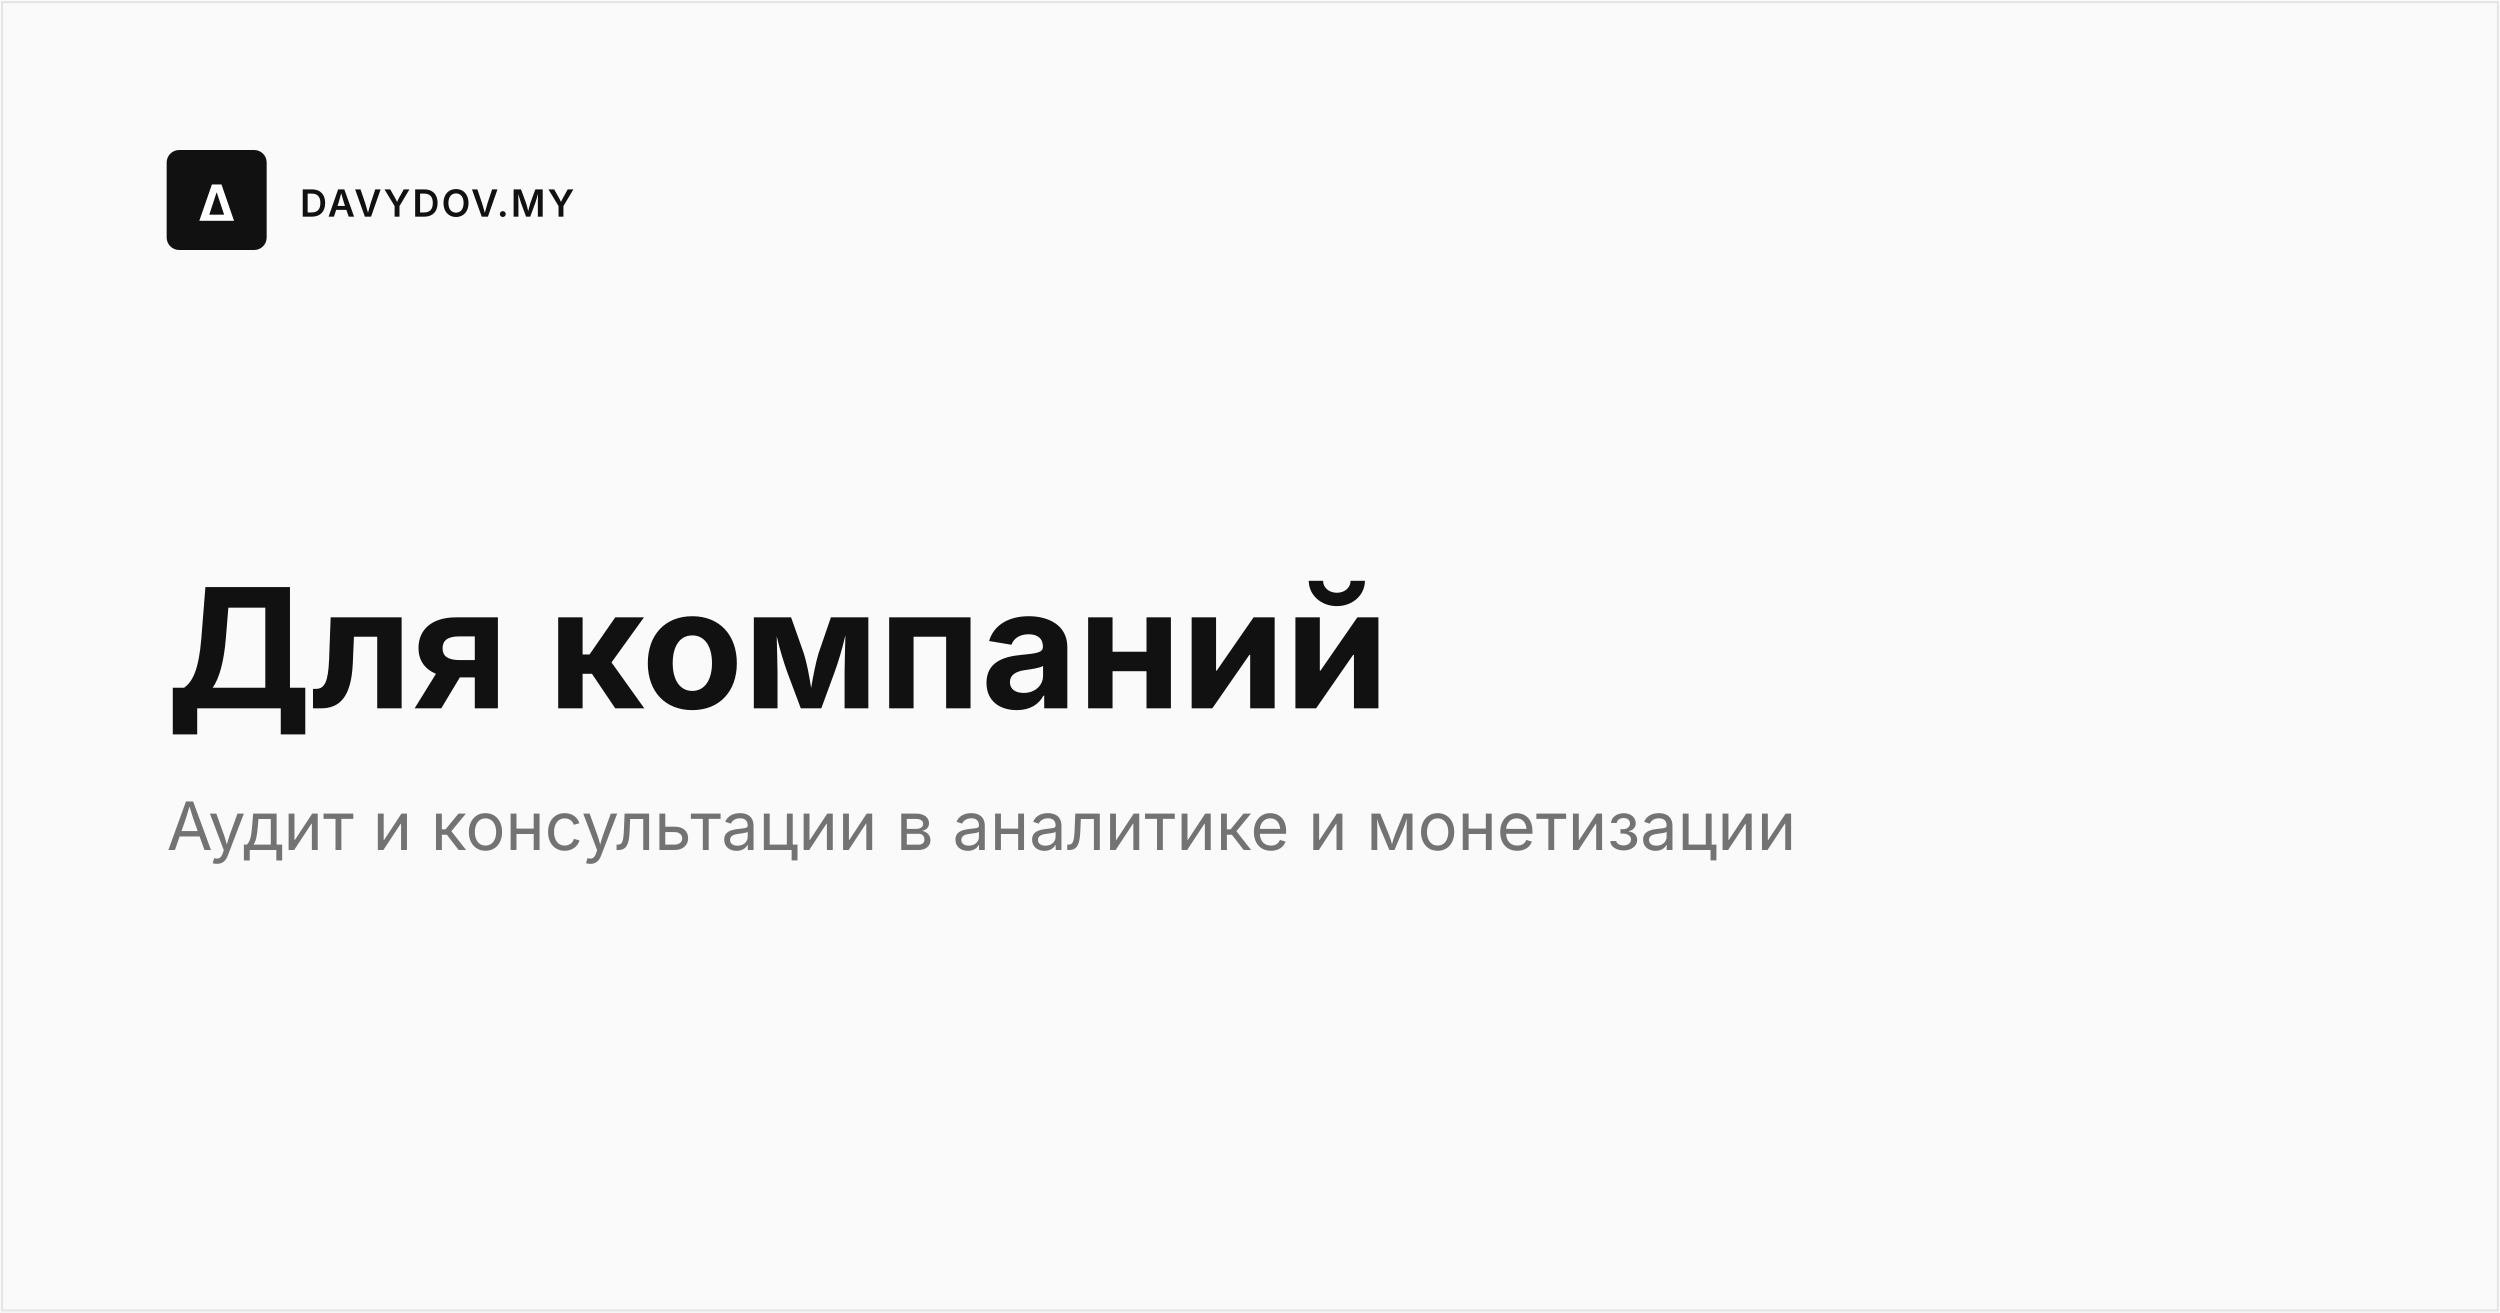
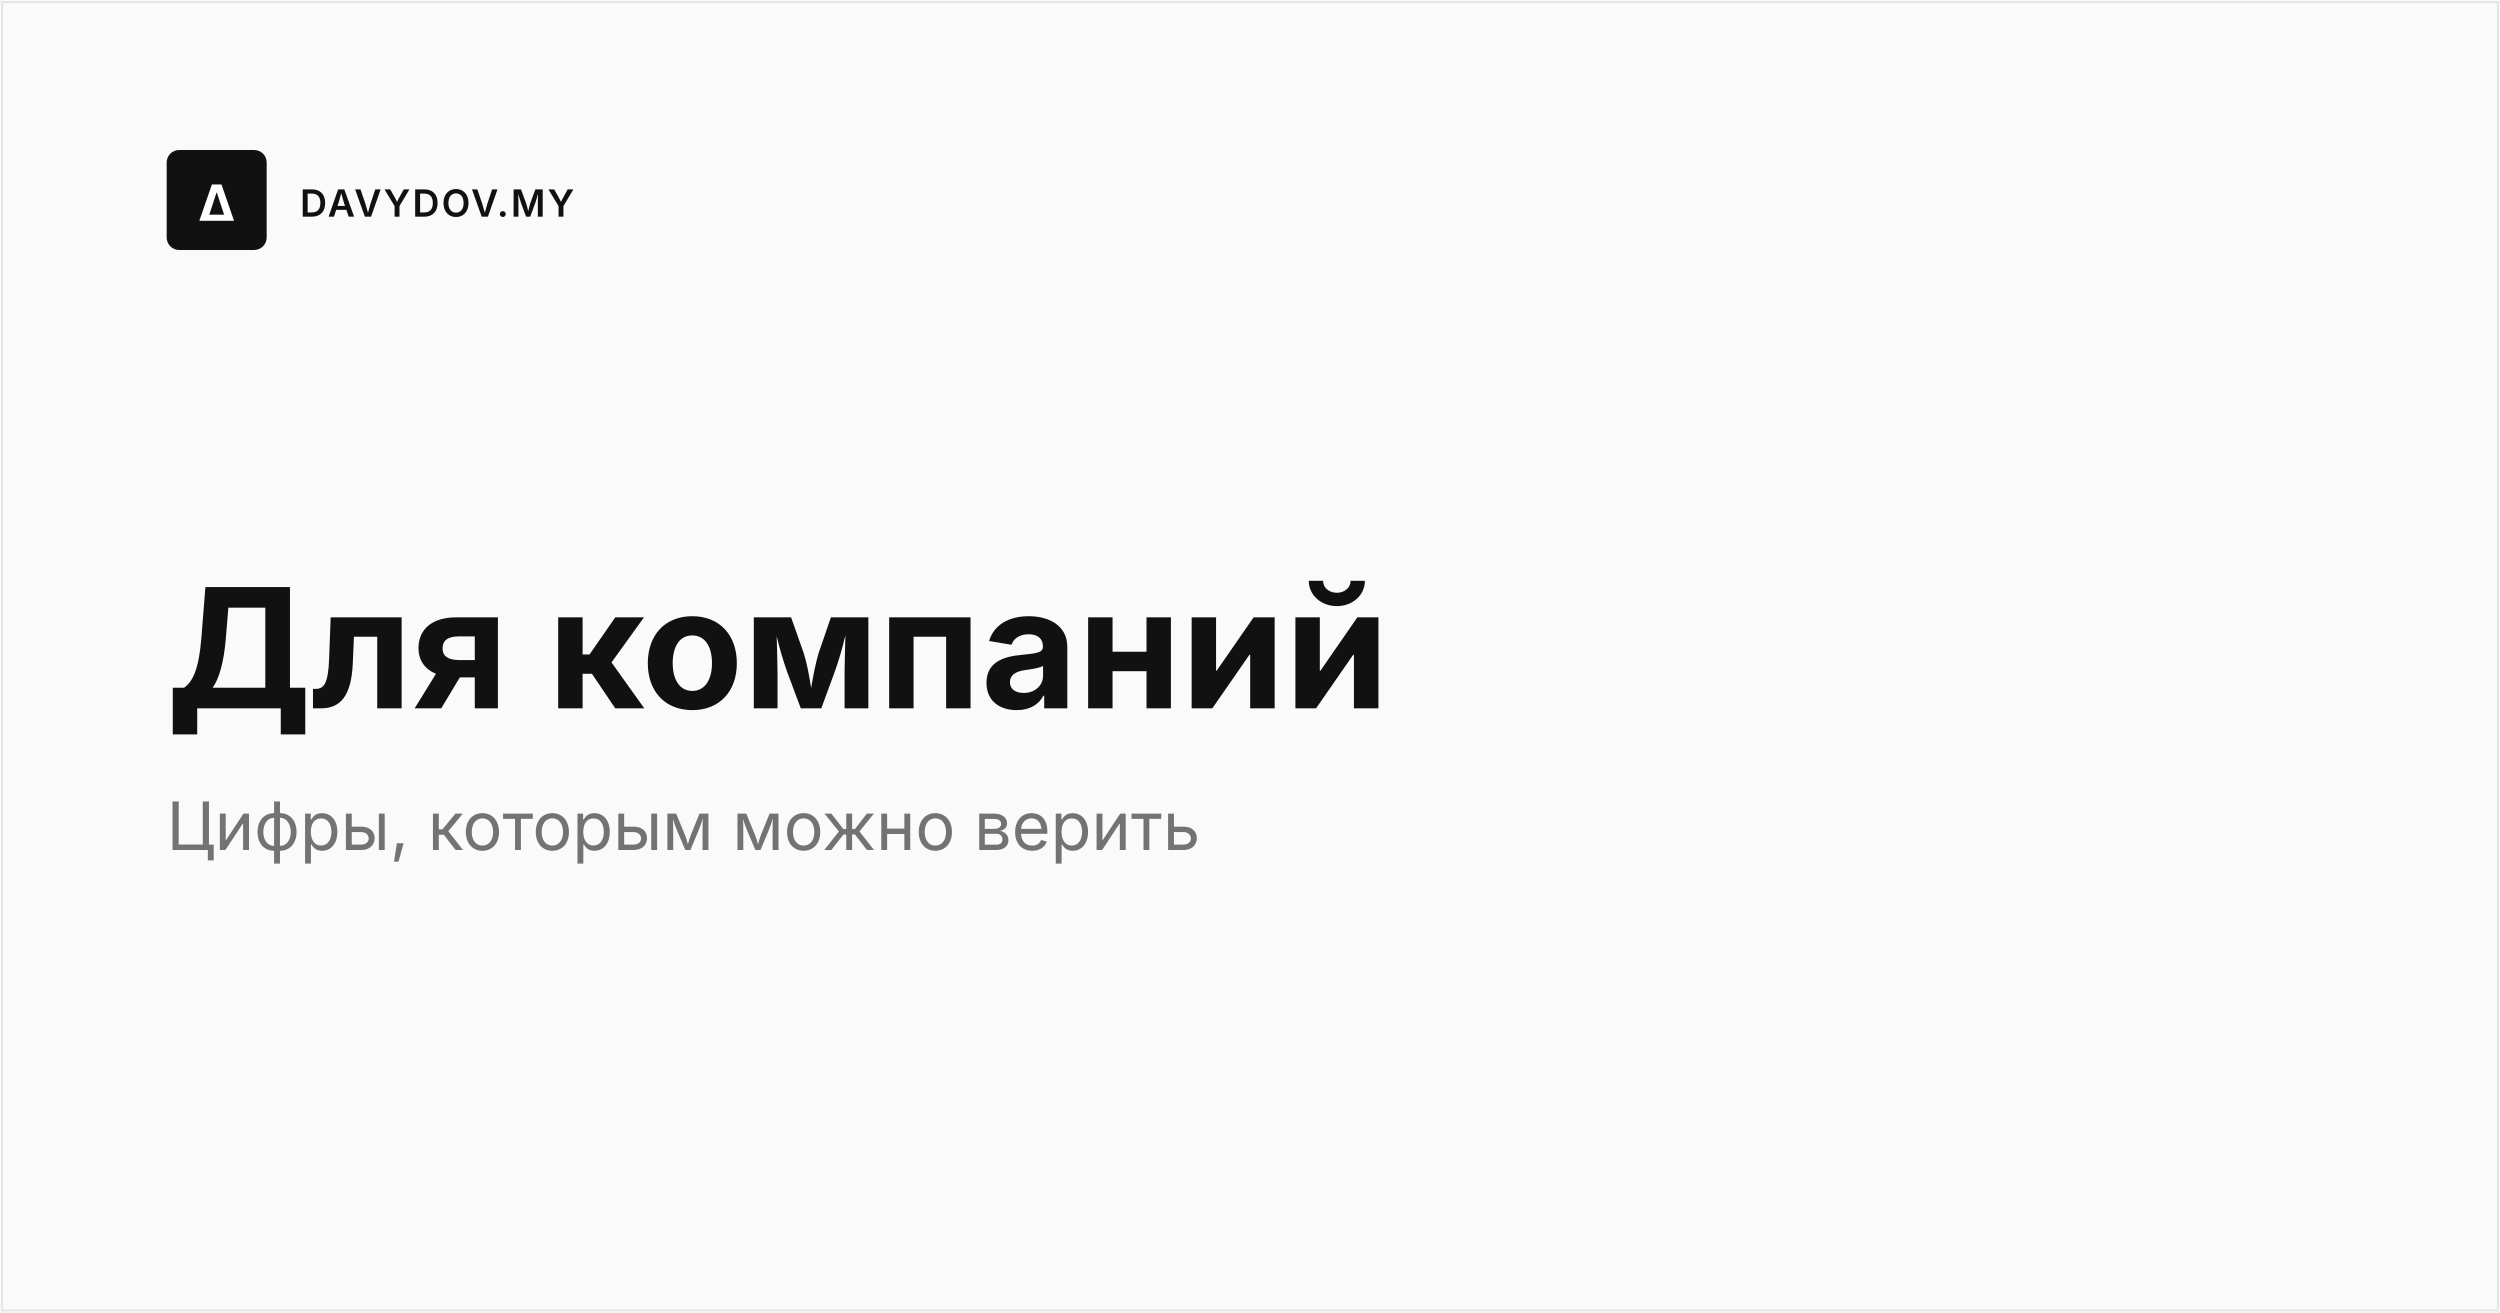
<svg xmlns="http://www.w3.org/2000/svg" width="1200" height="630" viewBox="0 0 1200 630">
  <rect width="1200" height="630" fill="#fafafa" />
  <rect x="1" y="1" width="1198" height="628" fill="none" stroke="#e5e5e5" stroke-width="1" />
  <rect x="80" y="72" width="48" height="48" rx="6" fill="#111" />
  <text x="104" y="106" text-anchor="middle" font-family="system-ui,-apple-system,sans-serif" font-size="24" font-weight="700" fill="#fff">Δ</text>
  <text x="144" y="104" font-family="system-ui,-apple-system,sans-serif" font-size="18" font-weight="600" fill="#111" letter-spacing="1">DAVYDOV.MY</text>
  <text x="80" y="340" font-family="system-ui,-apple-system,sans-serif" font-size="80" font-weight="700" fill="#111">Для компаний</text>
-   <text x="80" y="408" font-family="system-ui,-apple-system,sans-serif" font-size="32" font-weight="400" fill="#737373">Аудит и консультации в аналитике и монетизации</text>
+   <text x="80" y="408" font-family="system-ui,-apple-system,sans-serif" font-size="32" font-weight="400" fill="#737373">Цифры, которым можно верить</text>
</svg>
